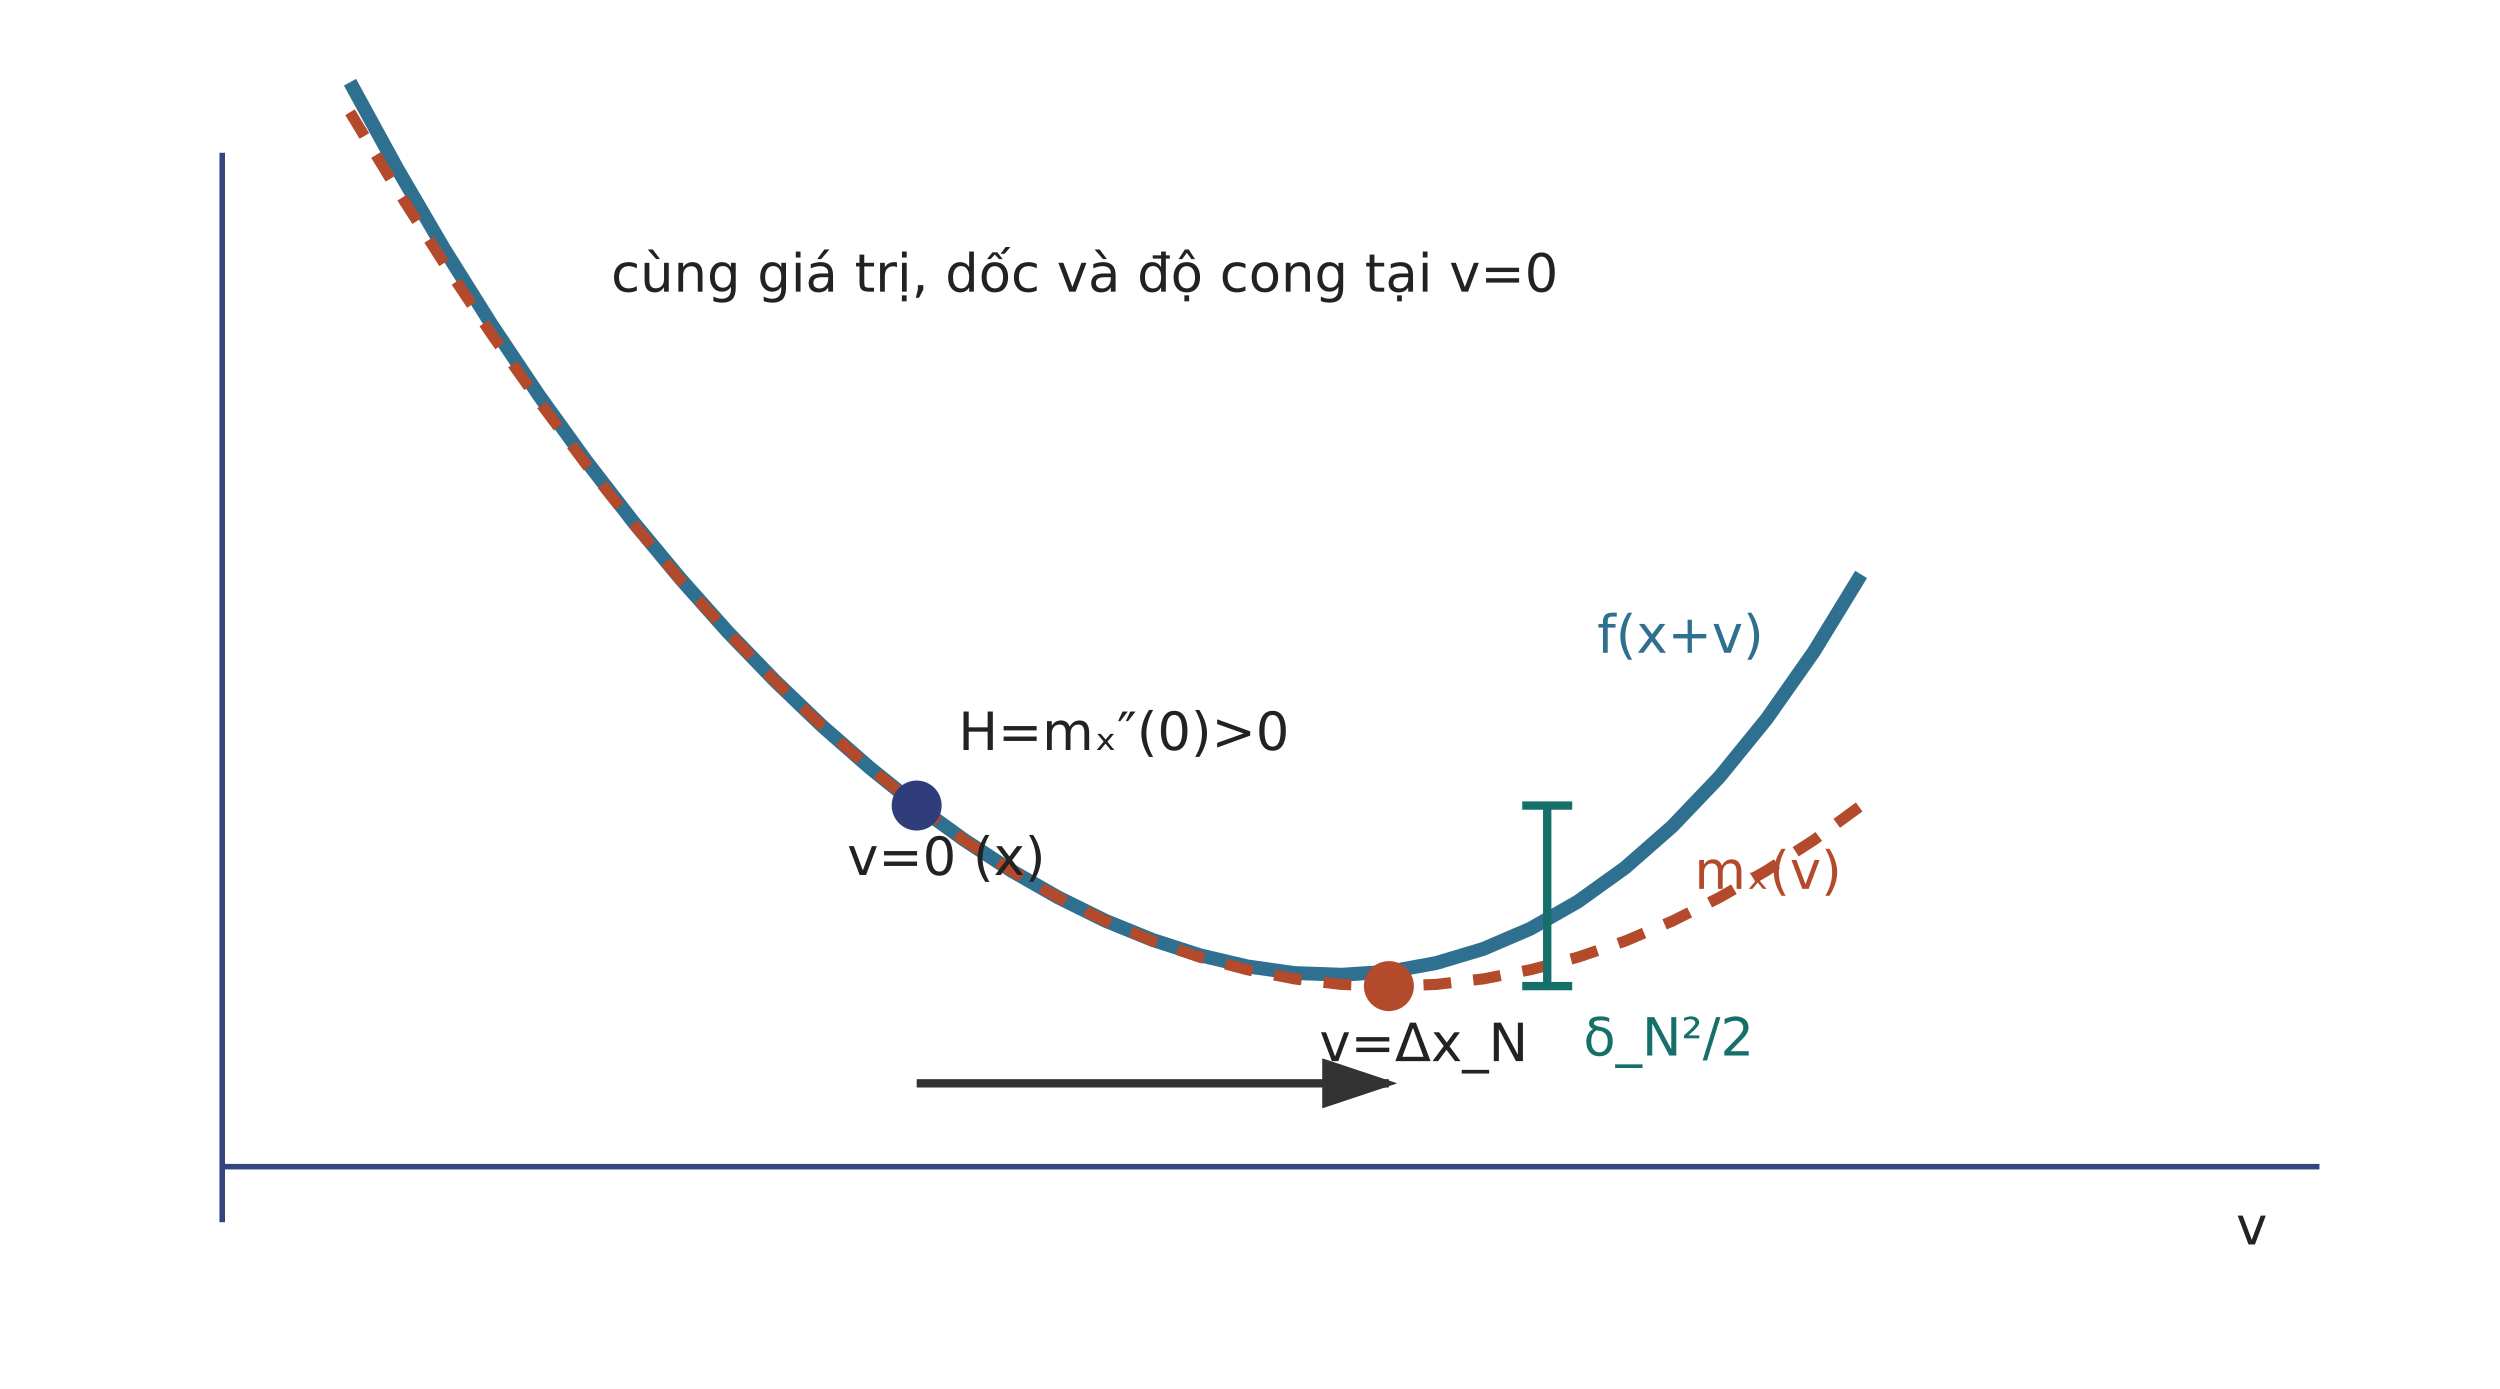
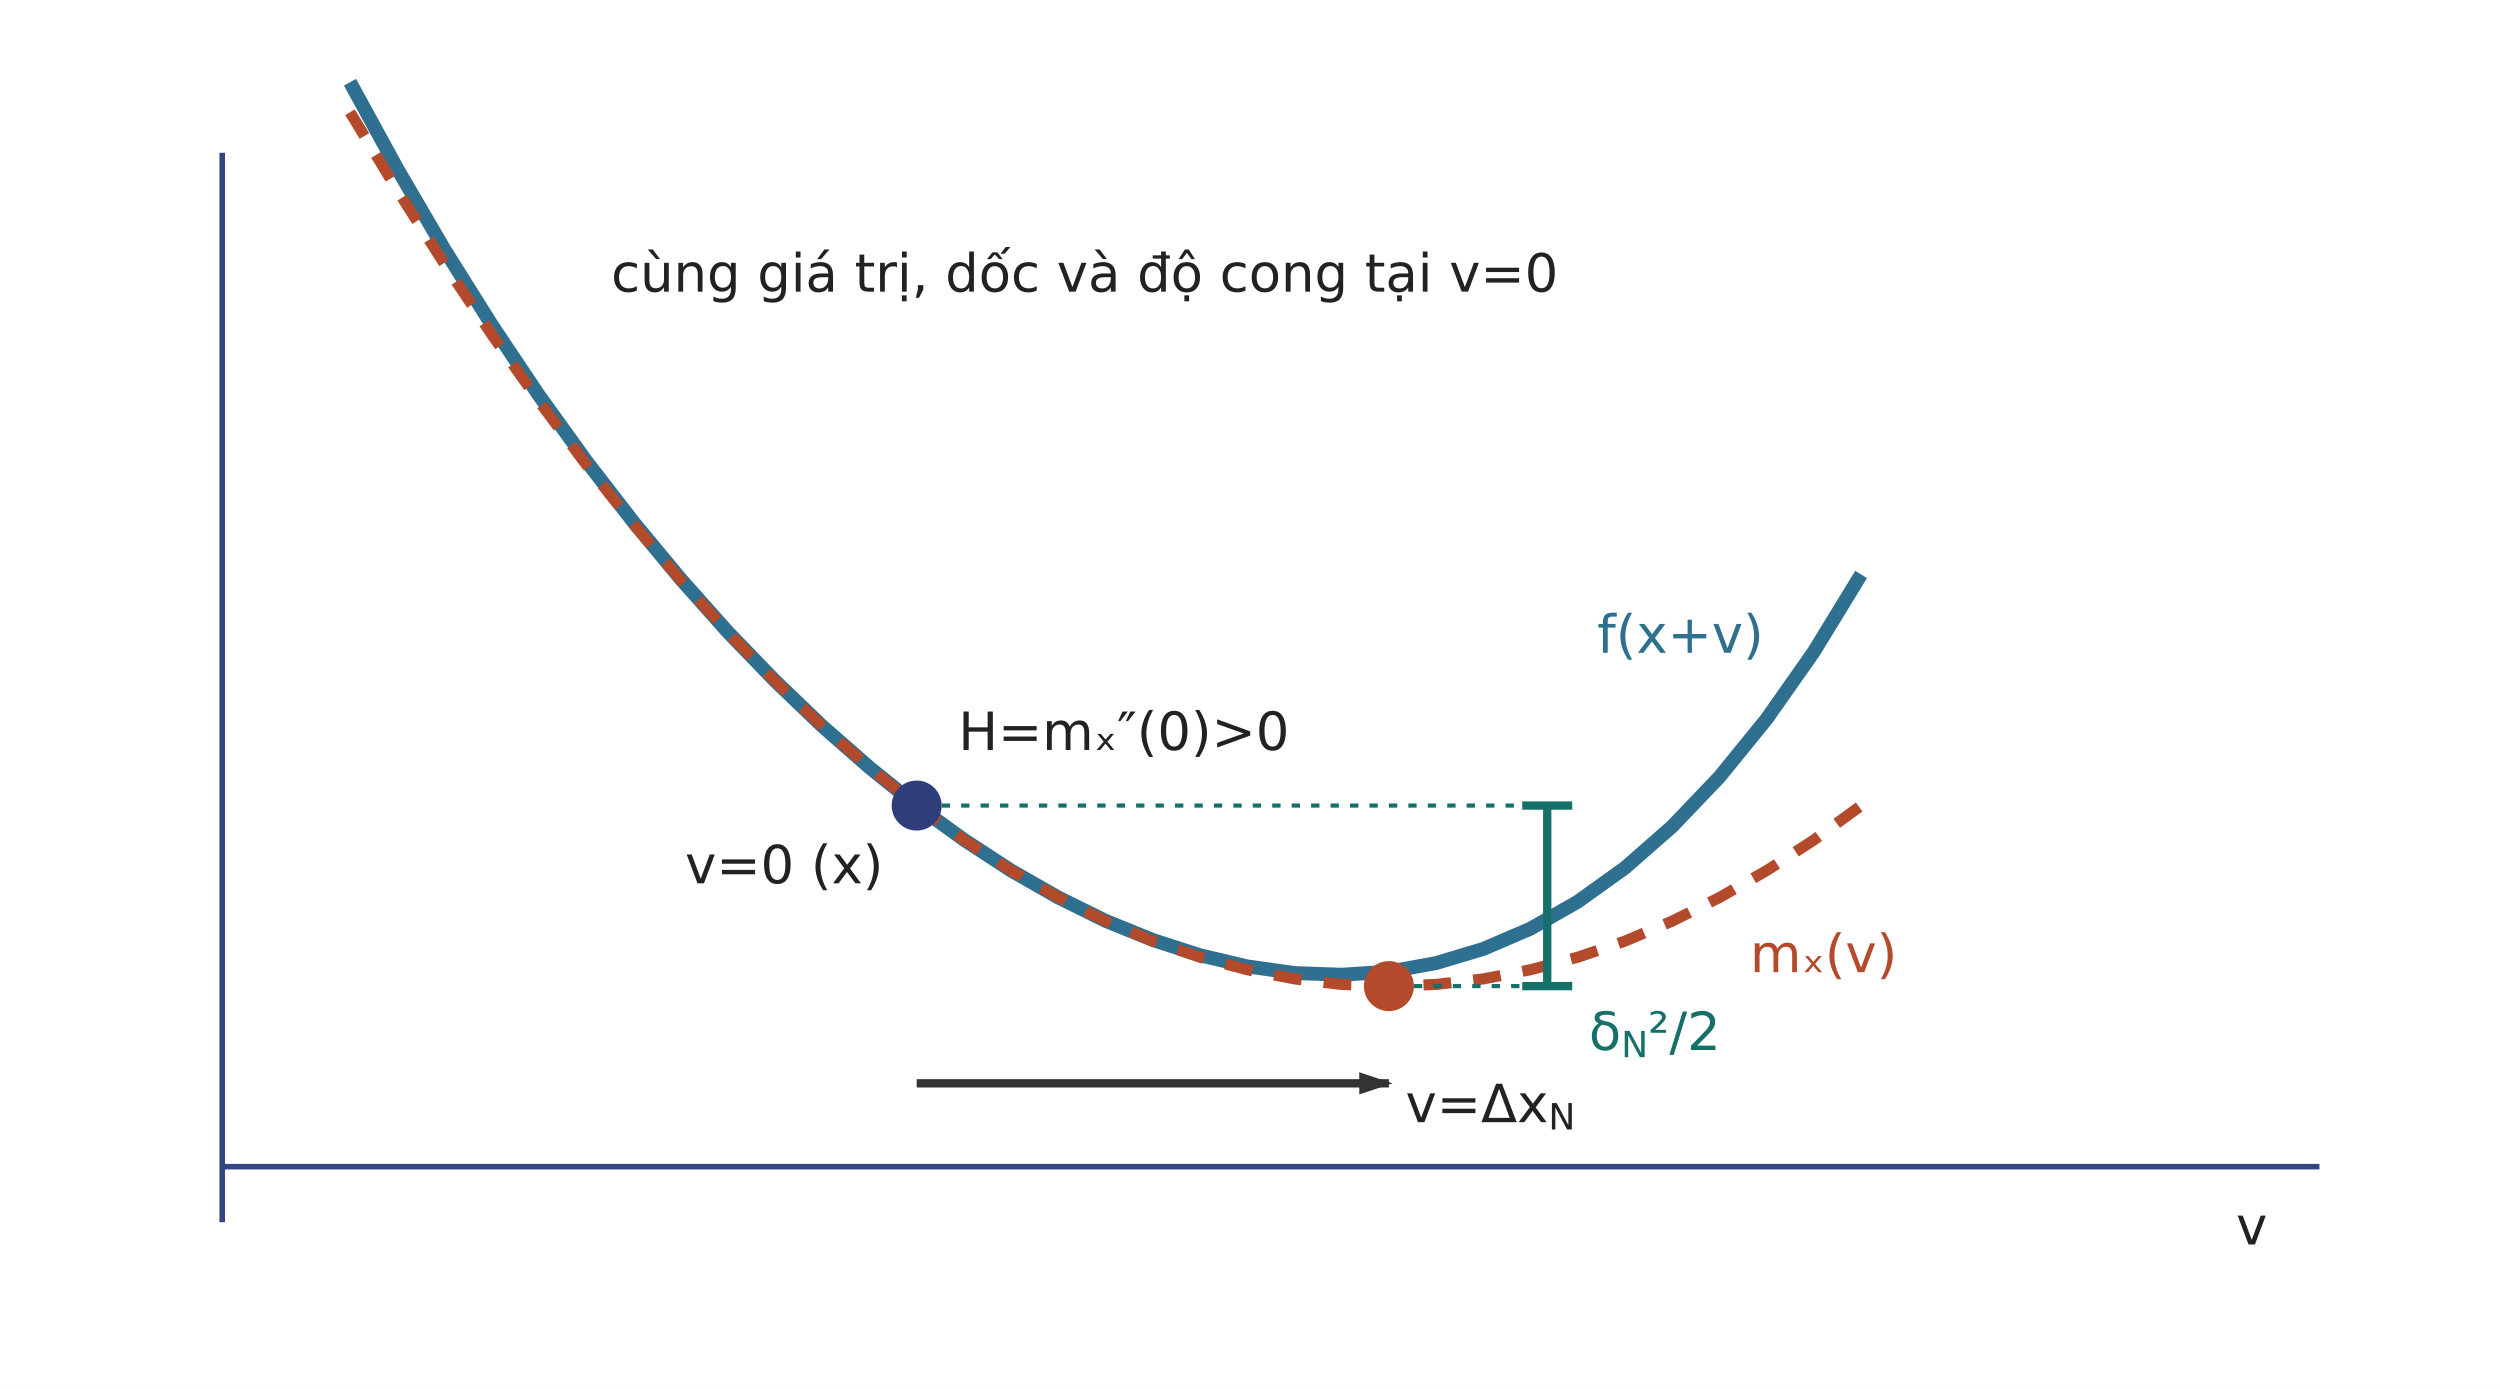
<svg xmlns="http://www.w3.org/2000/svg" width="900" height="500" viewBox="0 0 900 500" role="img" aria-labelledby="title desc" font-family="DejaVu Sans">
  <rect width="900" height="500" fill="#fff" />
  <g stroke="#33467f" stroke-width="2">
    <line x1="80" y1="420" x2="835" y2="420" />
    <line x1="80" y1="55" x2="80" y2="440" />
  </g>
  <polyline points="126.0,29.6 143.0,60.7 160.0,89.8 177.0,116.9 194.0,142.3 211.0,165.9 228.0,187.9 245.0,208.4 262.0,227.5 279.0,245.1 296.0,261.4 313.0,276.3 330.0,290.0 347.0,302.3 364.0,313.4 381.0,323.1 398.0,331.5 415.0,338.4 432.0,343.9 449.0,347.9 466.0,350.3 483.0,350.9 500.0,349.8 517.0,346.7 534.0,341.6 551.0,334.3 568.0,324.6 585.0,312.4 602.0,297.5 619.0,279.7 636.0,258.8 653.0,234.6 670.0,206.8" fill="none" stroke="#2f6f8f" stroke-width="5" />
  <polyline points="126.0,40.4 143.0,68.4 160.0,95.0 177.0,120.4 194.0,144.4 211.0,167.2 228.0,188.6 245.0,208.8 262.0,227.6 279.0,245.2 296.0,261.4 313.0,276.4 330.0,290.0 347.0,302.4 364.0,313.4 381.0,323.1 398.0,331.6 415.0,338.8 432.0,344.6 449.0,349.1 466.0,352.4 483.0,354.4 500.0,355.0 517.0,354.4 534.0,352.4 551.0,349.1 568.0,344.6 585.0,338.8 602.0,331.6 619.0,323.1 636.0,313.4 653.0,302.4 670.0,290.0" fill="none" stroke="#b24a2b" stroke-width="4" stroke-dasharray="10 8" />
  <circle cx="330" cy="290" r="9" fill="#2f3e7a" />
  <circle cx="500" cy="355" r="9" fill="#b24a2b" />
  <line x1="330" y1="390" x2="500" y2="390" stroke="#333" stroke-width="3" marker-end="url(#arrow)" />
+   <path d="M339 290H548 M509 355H548" fill="none" stroke="#16706a" stroke-width="1.5" stroke-dasharray="3 4" />
  <path d="M548 290h18M557 290v65M548 355h18" fill="none" stroke="#16706a" stroke-width="3" />
  <defs>
-     <marker id="arrow" markerWidth="10" markerHeight="10" refX="8" refY="3" orient="auto">
+     <marker id="arrow" viewBox="0 0 9 6" markerWidth="4" markerHeight="3" refX="8" refY="3" orient="auto">
      <path d="M0,0 L0,6 L9,3 z" fill="#333" />
    </marker>
  </defs>
  <g font-size="19" fill="#222">
-     <text x="305" y="315">v=0 (x)</text>
-     <text x="475" y="382">v=Δx_N</text>
+     <text x="318" y="318" text-anchor="end">v=0 (x)</text>
+     <text x="506" y="404">v=Δx<tspan baseline-shift="sub" font-size="13">N</tspan>
+     </text>
    <text x="575" y="235" fill="#2f6f8f">f(x+v)</text>
-     <text x="610" y="320" fill="#b24a2b">mₓ(v)</text>
+     <text x="630" y="350" fill="#b24a2b">mₓ(v)</text>
    <text x="220" y="105">cùng giá trị, dốc và độ cong tại v=0</text>
    <text x="345" y="270">H=mₓ″(0)&gt;0</text>
-     <text x="570" y="380" fill="#16706a">δ_N²/2</text>
+     <text x="572" y="378" fill="#16706a">δ<tspan baseline-shift="sub" font-size="13">N</tspan>²/2</text>
    <text x="805" y="448">v</text>
  </g>
</svg>
